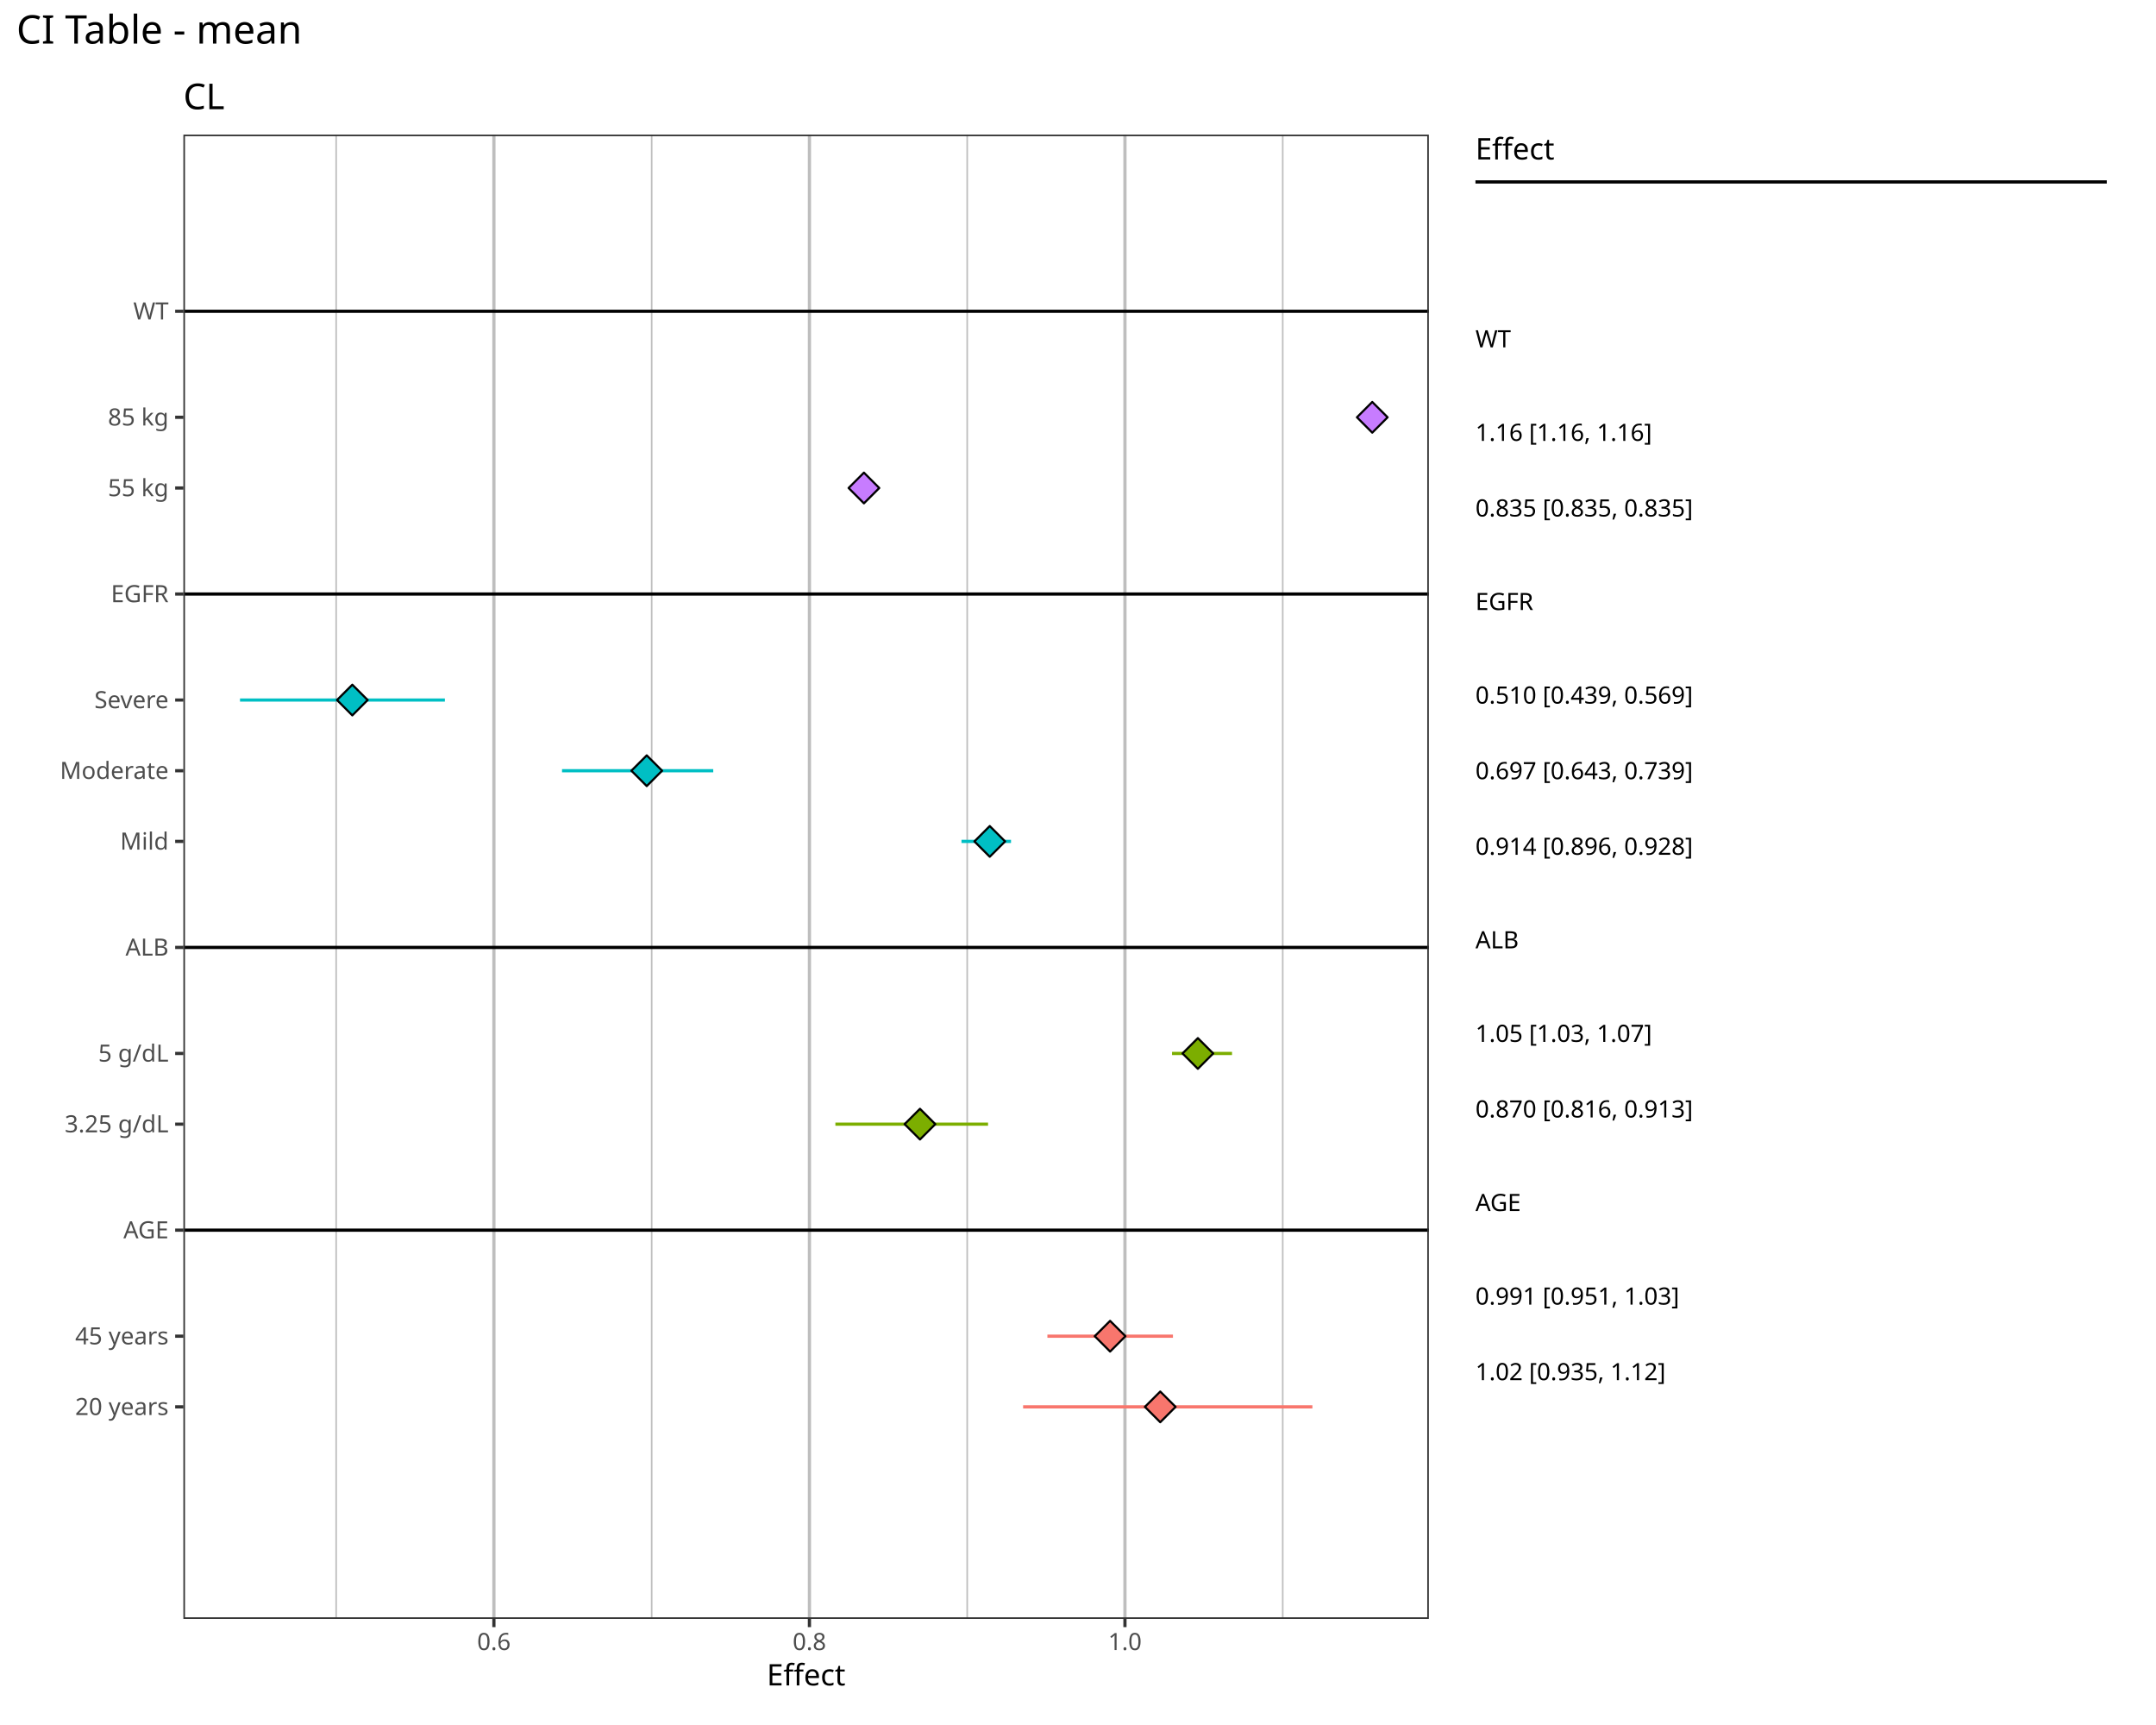
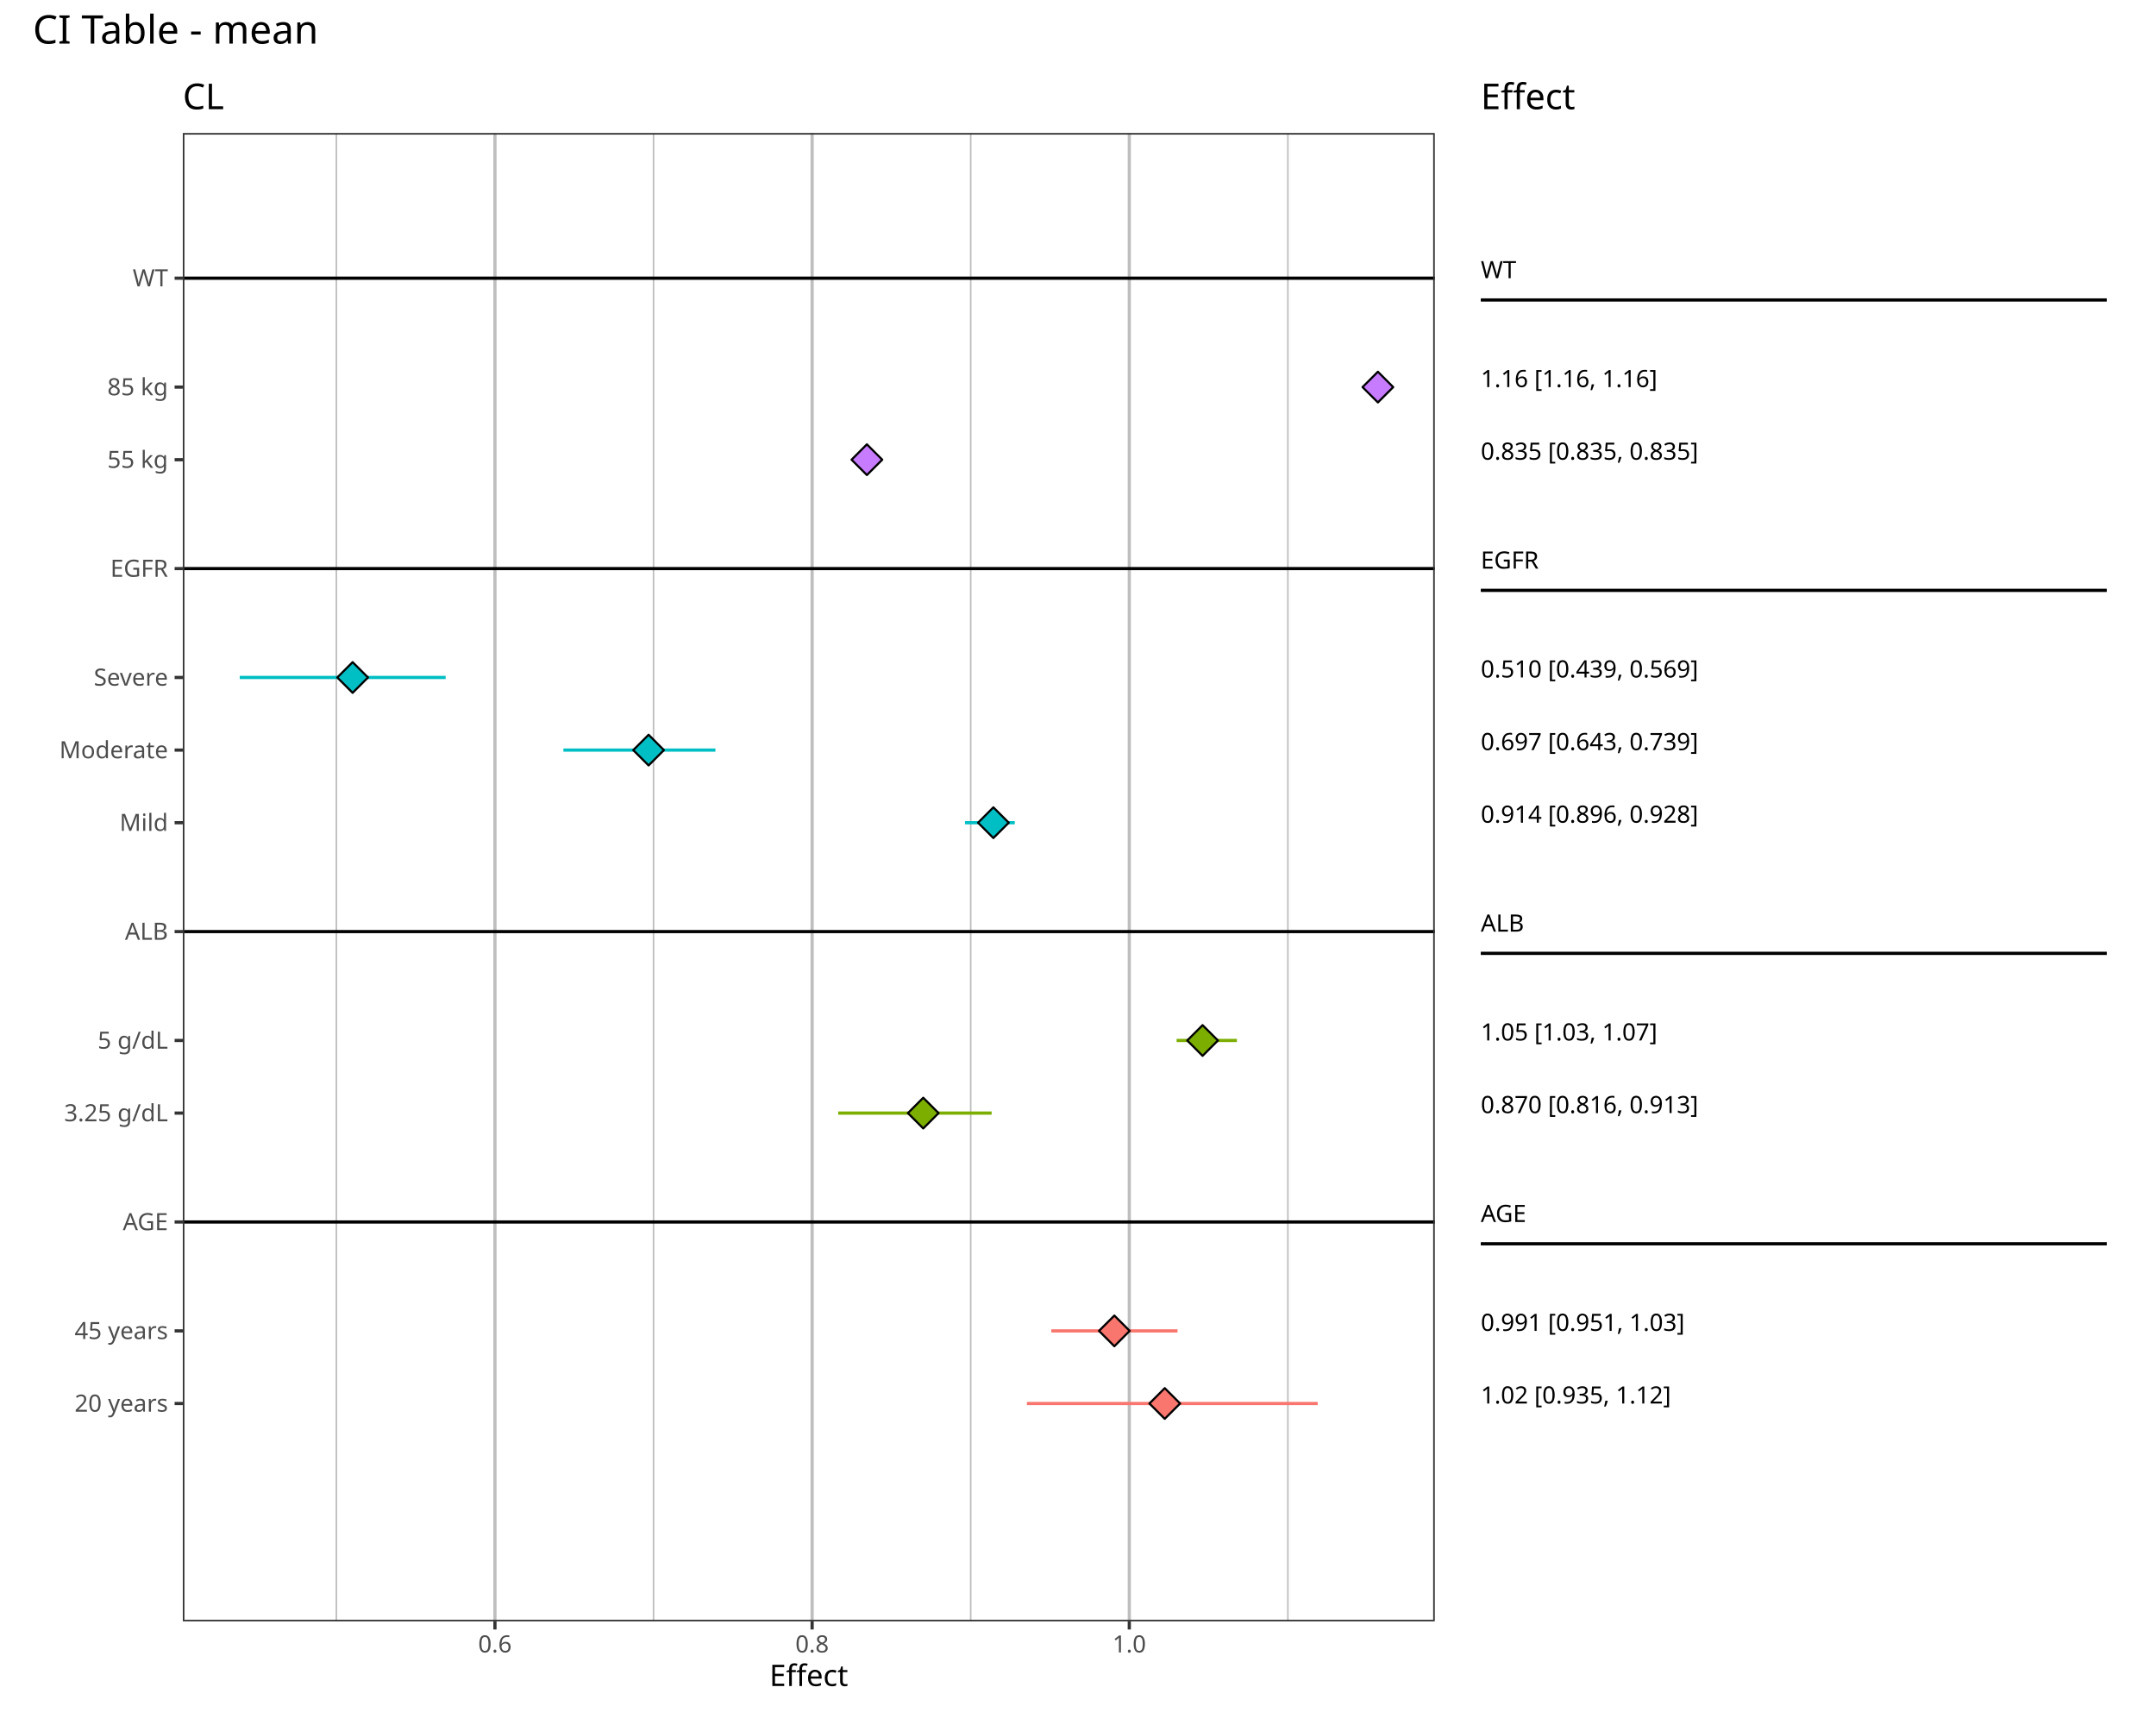
<svg xmlns="http://www.w3.org/2000/svg" class="svglite" data-engine-version="2.0" width="720.00pt" height="576.00pt" viewBox="0 0 720.00 576.00">
  <defs>
    <style type="text/css">
    .svglite line, .svglite polyline, .svglite polygon, .svglite path, .svglite rect, .svglite circle {
      fill: none;
      stroke: #000000;
      stroke-linecap: round;
      stroke-linejoin: round;
      stroke-miterlimit: 10.00;
    }
  </style>
  </defs>
  <rect width="100%" height="100%" style="stroke: none; fill: #FFFFFF;" />
  <defs>
    <clipPath id="cpMC4wMHw3MjAuMDB8MC4wMHw1NzYuMDA=">
      <rect x="0.00" y="0.00" width="720.00" height="576.00" />
    </clipPath>
  </defs>
  <g clip-path="url(#cpMC4wMHw3MjAuMDB8MC4wMHw1NzYuMDA=)">
    <rect x="0.00" y="0.00" width="720.00" height="576.00" style="stroke-width: 1.07; stroke: #FFFFFF; fill: #FFFFFF;" />
  </g>
  <defs>
-     <clipPath id="cpNS40OHw3MTQuNTJ8MjIuNzh8NTcwLjUy">
-       <rect x="5.48" y="22.78" width="709.04" height="547.74" />
+     <clipPath id="cpNjEuMDV8NzAzLjU2fDQ0LjQxfDU0MS4zNw==">
+       <rect x="61.05" y="44.41" width="642.51" height="496.97" />
    </clipPath>
  </defs>
-   <g clip-path="url(#cpNS40OHw3MTQuNTJ8MjIuNzh8NTcwLjUy)">
+   <g clip-path="url(#cpNjEuMDV8NzAzLjU2fDQ0LjQxfDU0MS4zNw==)">
</g>
  <g clip-path="url(#cpMC4wMHw3MjAuMDB8MC4wMHw1NzYuMDA=)">
</g>
  <defs>
-     <clipPath id="cpNS40OHw0NzguMTd8MjIuNzh8NTcwLjUy">
-       <rect x="5.48" y="22.78" width="472.69" height="547.74" />
+     <clipPath id="cpNS40OHw0ODAuMTV8MjIuNzh8NTcwLjUy">
+       <rect x="5.48" y="22.78" width="474.67" height="547.74" />
    </clipPath>
  </defs>
-   <g clip-path="url(#cpNS40OHw0NzguMTd8MjIuNzh8NTcwLjUy)">
-     <rect x="5.48" y="22.78" width="472.69" height="547.74" style="stroke-width: 1.07; stroke: #FFFFFF; fill: #FFFFFF;" />
+   <g clip-path="url(#cpNS40OHw0ODAuMTV8MjIuNzh8NTcwLjUy)">
+     <rect x="5.48" y="22.78" width="474.67" height="547.74" style="stroke-width: 1.07; stroke: #FFFFFF; fill: #FFFFFF;" />
  </g>
  <g clip-path="url(#cpMC4wMHw3MjAuMDB8MC4wMHw1NzYuMDA=)">
</g>
  <defs>
-     <clipPath id="cpNjEuMjR8NDc3LjE4fDQ0Ljk0fDU0MC41OA==">
-       <rect x="61.24" y="44.94" width="415.93" height="495.64" />
+     <clipPath id="cpNjEuMDV8NDc5LjE1fDQ0LjQxfDU0MS4zNw==">
+       <rect x="61.05" y="44.41" width="418.10" height="496.97" />
    </clipPath>
  </defs>
-   <g clip-path="url(#cpNjEuMjR8NDc3LjE4fDQ0Ljk0fDU0MC41OA==)">
-     <rect x="61.24" y="44.94" width="415.93" height="495.64" style="stroke-width: 1.07; stroke: none; fill: #FFFFFF;" />
-     <polyline points="112.26,540.58 112.26,44.94 " style="stroke-width: 0.53; stroke: #BEBEBE; stroke-linecap: butt;" />
-     <polyline points="217.63,540.58 217.63,44.94 " style="stroke-width: 0.53; stroke: #BEBEBE; stroke-linecap: butt;" />
-     <polyline points="323.00,540.58 323.00,44.94 " style="stroke-width: 0.53; stroke: #BEBEBE; stroke-linecap: butt;" />
-     <polyline points="428.37,540.58 428.37,44.94 " style="stroke-width: 0.53; stroke: #BEBEBE; stroke-linecap: butt;" />
-     <polyline points="164.94,540.58 164.94,44.94 " style="stroke-width: 1.07; stroke: #BEBEBE; stroke-linecap: butt;" />
-     <polyline points="270.31,540.58 270.31,44.94 " style="stroke-width: 1.07; stroke: #BEBEBE; stroke-linecap: butt;" />
-     <polyline points="375.68,540.58 375.68,44.94 " style="stroke-width: 1.07; stroke: #BEBEBE; stroke-linecap: butt;" />
-     <line x1="-151.17" y1="540.58" x2="-151.17" y2="44.94" style="stroke-width: 1.07; stroke-dasharray: 1.42,4.27,5.69,4.27; stroke-linecap: butt;" />
-     <polyline points="438.28,469.77 438.28,469.77 " style="stroke-width: 1.07; stroke: #F8766D; stroke-linecap: butt;" />
-     <polyline points="438.28,469.77 341.67,469.77 " style="stroke-width: 1.07; stroke: #F8766D; stroke-linecap: butt;" />
-     <polyline points="341.67,469.77 341.67,469.77 " style="stroke-width: 1.07; stroke: #F8766D; stroke-linecap: butt;" />
-     <polyline points="391.71,446.17 391.71,446.17 " style="stroke-width: 1.07; stroke: #F8766D; stroke-linecap: butt;" />
-     <polyline points="391.71,446.17 349.78,446.17 " style="stroke-width: 1.07; stroke: #F8766D; stroke-linecap: butt;" />
-     <polyline points="349.78,446.17 349.78,446.17 " style="stroke-width: 1.07; stroke: #F8766D; stroke-linecap: butt;" />
-     <polyline points="329.96,375.37 329.96,375.37 " style="stroke-width: 1.07; stroke: #7CAE00; stroke-linecap: butt;" />
-     <polyline points="329.96,375.37 278.98,375.37 " style="stroke-width: 1.07; stroke: #7CAE00; stroke-linecap: butt;" />
-     <polyline points="278.98,375.37 278.98,375.37 " style="stroke-width: 1.07; stroke: #7CAE00; stroke-linecap: butt;" />
-     <polyline points="411.44,351.76 411.44,351.76 " style="stroke-width: 1.07; stroke: #7CAE00; stroke-linecap: butt;" />
-     <polyline points="411.44,351.76 391.40,351.76 " style="stroke-width: 1.07; stroke: #7CAE00; stroke-linecap: butt;" />
-     <polyline points="391.40,351.76 391.40,351.76 " style="stroke-width: 1.07; stroke: #7CAE00; stroke-linecap: butt;" />
-     <polyline points="337.63,280.96 337.63,280.96 " style="stroke-width: 1.07; stroke: #00BFC4; stroke-linecap: butt;" />
-     <polyline points="337.63,280.96 321.09,280.96 " style="stroke-width: 1.07; stroke: #00BFC4; stroke-linecap: butt;" />
-     <polyline points="321.09,280.96 321.09,280.96 " style="stroke-width: 1.07; stroke: #00BFC4; stroke-linecap: butt;" />
-     <polyline points="238.19,257.35 238.19,257.35 " style="stroke-width: 1.07; stroke: #00BFC4; stroke-linecap: butt;" />
-     <polyline points="238.19,257.35 187.69,257.35 " style="stroke-width: 1.07; stroke: #00BFC4; stroke-linecap: butt;" />
-     <polyline points="187.69,257.35 187.69,257.35 " style="stroke-width: 1.07; stroke: #00BFC4; stroke-linecap: butt;" />
-     <polyline points="148.57,233.75 148.57,233.75 " style="stroke-width: 1.07; stroke: #00BFC4; stroke-linecap: butt;" />
-     <polyline points="148.57,233.75 80.15,233.75 " style="stroke-width: 1.07; stroke: #00BFC4; stroke-linecap: butt;" />
-     <polyline points="80.15,233.75 80.15,233.75 " style="stroke-width: 1.07; stroke: #00BFC4; stroke-linecap: butt;" />
-     <polyline points="288.51,162.95 288.51,162.95 " style="stroke-width: 1.07; stroke: #C77CFF; stroke-linecap: butt;" />
-     <polyline points="288.51,162.95 288.51,162.95 " style="stroke-width: 1.07; stroke: #C77CFF; stroke-linecap: butt;" />
-     <polyline points="288.51,162.95 288.51,162.95 " style="stroke-width: 1.07; stroke: #C77CFF; stroke-linecap: butt;" />
-     <polyline points="458.27,139.34 458.27,139.34 " style="stroke-width: 1.07; stroke: #C77CFF; stroke-linecap: butt;" />
-     <polyline points="458.27,139.34 458.27,139.34 " style="stroke-width: 1.07; stroke: #C77CFF; stroke-linecap: butt;" />
-     <polyline points="458.27,139.34 458.27,139.34 " style="stroke-width: 1.07; stroke: #C77CFF; stroke-linecap: butt;" />
-     <polygon points="387.47,474.90 392.59,469.77 387.47,464.65 382.34,469.77 " style="stroke-width: 0.71; fill: #F8766D;" />
-     <polygon points="370.72,451.30 375.84,446.17 370.72,441.05 365.59,446.17 " style="stroke-width: 0.71; fill: #F8766D;" />
-     <polygon points="307.23,380.49 312.35,375.37 307.23,370.24 302.10,375.37 " style="stroke-width: 0.71; fill: #7CAE00;" />
-     <polygon points="400.03,356.89 405.15,351.76 400.03,346.64 394.91,351.76 " style="stroke-width: 0.71; fill: #7CAE00;" />
-     <polygon points="330.53,286.08 335.66,280.96 330.53,275.83 325.41,280.96 " style="stroke-width: 0.71; fill: #00BFC4;" />
-     <polygon points="215.98,262.48 221.11,257.35 215.98,252.23 210.86,257.35 " style="stroke-width: 0.71; fill: #00BFC4;" />
-     <polygon points="117.66,238.88 122.78,233.75 117.66,228.63 112.54,233.75 " style="stroke-width: 0.71; fill: #00BFC4;" />
-     <polygon points="288.51,168.07 293.64,162.95 288.51,157.82 283.39,162.95 " style="stroke-width: 0.71; fill: #C77CFF;" />
-     <polygon points="458.27,144.47 463.40,139.34 458.27,134.22 453.15,139.34 " style="stroke-width: 0.71; fill: #C77CFF;" />
-     <line x1="61.24" y1="103.94" x2="477.18" y2="103.94" style="stroke-width: 1.07; stroke-linecap: butt;" />
-     <line x1="61.24" y1="198.35" x2="477.18" y2="198.35" style="stroke-width: 1.07; stroke-linecap: butt;" />
-     <line x1="61.24" y1="316.36" x2="477.18" y2="316.36" style="stroke-width: 1.07; stroke-linecap: butt;" />
-     <line x1="61.24" y1="410.77" x2="477.18" y2="410.77" style="stroke-width: 1.07; stroke-linecap: butt;" />
-     <rect x="61.24" y="44.94" width="415.93" height="495.64" style="stroke-width: 1.07; stroke: #333333;" />
+   <g clip-path="url(#cpNjEuMDV8NDc5LjE1fDQ0LjQxfDU0MS4zNw==)">
+     <rect x="61.05" y="44.41" width="418.10" height="496.97" style="stroke-width: 1.07; stroke: none; fill: #FFFFFF;" />
+     <polyline points="112.33,541.37 112.33,44.41 " style="stroke-width: 0.53; stroke: #BEBEBE; stroke-linecap: butt;" />
+     <polyline points="218.25,541.37 218.25,44.41 " style="stroke-width: 0.53; stroke: #BEBEBE; stroke-linecap: butt;" />
+     <polyline points="324.17,541.37 324.17,44.41 " style="stroke-width: 0.53; stroke: #BEBEBE; stroke-linecap: butt;" />
+     <polyline points="430.09,541.37 430.09,44.41 " style="stroke-width: 0.53; stroke: #BEBEBE; stroke-linecap: butt;" />
+     <polyline points="165.29,541.37 165.29,44.41 " style="stroke-width: 1.07; stroke: #BEBEBE; stroke-linecap: butt;" />
+     <polyline points="271.21,541.37 271.21,44.41 " style="stroke-width: 1.07; stroke: #BEBEBE; stroke-linecap: butt;" />
+     <polyline points="377.13,541.37 377.13,44.41 " style="stroke-width: 1.07; stroke: #BEBEBE; stroke-linecap: butt;" />
+     <line x1="-152.47" y1="541.37" x2="-152.47" y2="44.41" style="stroke-width: 1.07; stroke-dasharray: 1.42,4.27,5.69,4.27; stroke-linecap: butt;" />
+     <polyline points="440.05,468.65 440.05,468.65 " style="stroke-width: 1.07; stroke: #F8766D; stroke-linecap: butt;" />
+     <polyline points="440.05,468.65 342.94,468.65 " style="stroke-width: 1.07; stroke: #F8766D; stroke-linecap: butt;" />
+     <polyline points="342.94,468.65 342.94,468.65 " style="stroke-width: 1.07; stroke: #F8766D; stroke-linecap: butt;" />
+     <polyline points="393.24,444.40 393.24,444.40 " style="stroke-width: 1.07; stroke: #F8766D; stroke-linecap: butt;" />
+     <polyline points="393.24,444.40 351.09,444.40 " style="stroke-width: 1.07; stroke: #F8766D; stroke-linecap: butt;" />
+     <polyline points="351.09,444.40 351.09,444.40 " style="stroke-width: 1.07; stroke: #F8766D; stroke-linecap: butt;" />
+     <polyline points="331.16,371.68 331.16,371.68 " style="stroke-width: 1.07; stroke: #7CAE00; stroke-linecap: butt;" />
+     <polyline points="331.16,371.68 279.93,371.68 " style="stroke-width: 1.07; stroke: #7CAE00; stroke-linecap: butt;" />
+     <polyline points="279.93,371.68 279.93,371.68 " style="stroke-width: 1.07; stroke: #7CAE00; stroke-linecap: butt;" />
+     <polyline points="413.07,347.43 413.07,347.43 " style="stroke-width: 1.07; stroke: #7CAE00; stroke-linecap: butt;" />
+     <polyline points="413.07,347.43 392.93,347.43 " style="stroke-width: 1.07; stroke: #7CAE00; stroke-linecap: butt;" />
+     <polyline points="392.93,347.43 392.93,347.43 " style="stroke-width: 1.07; stroke: #7CAE00; stroke-linecap: butt;" />
+     <polyline points="338.88,274.71 338.88,274.71 " style="stroke-width: 1.07; stroke: #00BFC4; stroke-linecap: butt;" />
+     <polyline points="338.88,274.71 322.25,274.71 " style="stroke-width: 1.07; stroke: #00BFC4; stroke-linecap: butt;" />
+     <polyline points="322.25,274.71 322.25,274.71 " style="stroke-width: 1.07; stroke: #00BFC4; stroke-linecap: butt;" />
+     <polyline points="238.92,250.47 238.92,250.47 " style="stroke-width: 1.07; stroke: #00BFC4; stroke-linecap: butt;" />
+     <polyline points="238.92,250.47 188.15,250.47 " style="stroke-width: 1.07; stroke: #00BFC4; stroke-linecap: butt;" />
+     <polyline points="188.15,250.47 188.15,250.47 " style="stroke-width: 1.07; stroke: #00BFC4; stroke-linecap: butt;" />
+     <polyline points="148.83,226.22 148.83,226.22 " style="stroke-width: 1.07; stroke: #00BFC4; stroke-linecap: butt;" />
+     <polyline points="148.83,226.22 80.06,226.22 " style="stroke-width: 1.07; stroke: #00BFC4; stroke-linecap: butt;" />
+     <polyline points="80.06,226.22 80.06,226.22 " style="stroke-width: 1.07; stroke: #00BFC4; stroke-linecap: butt;" />
+     <polyline points="289.50,153.50 289.50,153.50 " style="stroke-width: 1.07; stroke: #C77CFF; stroke-linecap: butt;" />
+     <polyline points="289.50,153.50 289.50,153.50 " style="stroke-width: 1.07; stroke: #C77CFF; stroke-linecap: butt;" />
+     <polyline points="289.50,153.50 289.50,153.50 " style="stroke-width: 1.07; stroke: #C77CFF; stroke-linecap: butt;" />
+     <polyline points="460.15,129.26 460.15,129.26 " style="stroke-width: 1.07; stroke: #C77CFF; stroke-linecap: butt;" />
+     <polyline points="460.15,129.26 460.15,129.26 " style="stroke-width: 1.07; stroke: #C77CFF; stroke-linecap: butt;" />
+     <polyline points="460.15,129.26 460.15,129.26 " style="stroke-width: 1.07; stroke: #C77CFF; stroke-linecap: butt;" />
+     <polygon points="388.97,473.77 394.10,468.65 388.97,463.52 383.85,468.65 " style="stroke-width: 0.71; fill: #F8766D;" />
+     <polygon points="372.14,449.53 377.26,444.40 372.14,439.28 367.01,444.40 " style="stroke-width: 0.71; fill: #F8766D;" />
+     <polygon points="308.32,376.80 313.44,371.68 308.32,366.55 303.19,371.68 " style="stroke-width: 0.71; fill: #7CAE00;" />
+     <polygon points="401.60,352.56 406.73,347.43 401.60,342.31 396.48,347.43 " style="stroke-width: 0.71; fill: #7CAE00;" />
+     <polygon points="331.74,279.83 336.87,274.71 331.74,269.58 326.62,274.71 " style="stroke-width: 0.71; fill: #00BFC4;" />
+     <polygon points="216.60,255.59 221.72,250.47 216.60,245.34 211.47,250.47 " style="stroke-width: 0.71; fill: #00BFC4;" />
+     <polygon points="117.76,231.35 122.89,226.22 117.76,221.10 112.64,226.22 " style="stroke-width: 0.71; fill: #00BFC4;" />
+     <polygon points="289.50,158.62 294.63,153.50 289.50,148.37 284.38,153.50 " style="stroke-width: 0.71; fill: #C77CFF;" />
+     <polygon points="460.15,134.38 465.27,129.26 460.15,124.13 455.02,129.26 " style="stroke-width: 0.71; fill: #C77CFF;" />
+     <line x1="61.05" y1="92.89" x2="479.15" y2="92.89" style="stroke-width: 1.07; stroke-linecap: butt;" />
+     <line x1="61.05" y1="189.86" x2="479.15" y2="189.86" style="stroke-width: 1.07; stroke-linecap: butt;" />
+     <line x1="61.05" y1="311.07" x2="479.15" y2="311.07" style="stroke-width: 1.07; stroke-linecap: butt;" />
+     <line x1="61.05" y1="408.04" x2="479.15" y2="408.04" style="stroke-width: 1.07; stroke-linecap: butt;" />
+     <rect x="61.05" y="44.41" width="418.10" height="496.97" style="stroke-width: 1.07; stroke: #333333;" />
  </g>
  <g clip-path="url(#cpMC4wMHw3MjAuMDB8MC4wMHw1NzYuMDA=)">
-     <text x="56.31" y="106.67" text-anchor="end" style="font-size: 7.94px; fill: #4D4D4D; font-family: sans;" textLength="12.34px" lengthAdjust="spacingAndGlyphs">WT</text>
-     <text x="56.31" y="142.08" text-anchor="end" style="font-size: 7.94px; fill: #4D4D4D; font-family: sans;" textLength="19.42px" lengthAdjust="spacingAndGlyphs">85 kg</text>
-     <text x="56.31" y="165.68" text-anchor="end" style="font-size: 7.94px; fill: #4D4D4D; font-family: sans;" textLength="19.42px" lengthAdjust="spacingAndGlyphs">55 kg</text>
-     <text x="56.31" y="201.08" text-anchor="end" style="font-size: 7.94px; fill: #4D4D4D; font-family: sans;" textLength="22.05px" lengthAdjust="spacingAndGlyphs">EGFR</text>
-     <text x="56.31" y="236.48" text-anchor="end" style="font-size: 7.94px; fill: #4D4D4D; font-family: sans;" textLength="25.15px" lengthAdjust="spacingAndGlyphs">Severe</text>
-     <text x="56.31" y="260.09" text-anchor="end" style="font-size: 7.94px; fill: #4D4D4D; font-family: sans;" textLength="33.54px" lengthAdjust="spacingAndGlyphs">Moderate</text>
-     <text x="56.31" y="283.69" text-anchor="end" style="font-size: 7.94px; fill: #4D4D4D; font-family: sans;" textLength="14.55px" lengthAdjust="spacingAndGlyphs">Mild</text>
-     <text x="56.31" y="319.09" text-anchor="end" style="font-size: 7.94px; fill: #4D4D4D; font-family: sans;" textLength="15.01px" lengthAdjust="spacingAndGlyphs">ALB</text>
-     <text x="56.31" y="354.49" text-anchor="end" style="font-size: 7.94px; fill: #4D4D4D; font-family: sans;" textLength="22.07px" lengthAdjust="spacingAndGlyphs">5 g/dL</text>
-     <text x="56.31" y="378.10" text-anchor="end" style="font-size: 7.94px; fill: #4D4D4D; font-family: sans;" textLength="33.10px" lengthAdjust="spacingAndGlyphs">3.25 g/dL</text>
-     <text x="56.31" y="413.50" text-anchor="end" style="font-size: 7.94px; fill: #4D4D4D; font-family: sans;" textLength="16.77px" lengthAdjust="spacingAndGlyphs">AGE</text>
-     <text x="56.31" y="448.90" text-anchor="end" style="font-size: 7.94px; fill: #4D4D4D; font-family: sans;" textLength="30.45px" lengthAdjust="spacingAndGlyphs">45 years</text>
-     <text x="56.31" y="472.50" text-anchor="end" style="font-size: 7.94px; fill: #4D4D4D; font-family: sans;" textLength="30.45px" lengthAdjust="spacingAndGlyphs">20 years</text>
-     <polyline points="58.50,103.94 61.24,103.94 " style="stroke-width: 1.07; stroke: #333333; stroke-linecap: butt;" />
-     <polyline points="58.50,139.34 61.24,139.34 " style="stroke-width: 1.07; stroke: #333333; stroke-linecap: butt;" />
-     <polyline points="58.50,162.95 61.24,162.95 " style="stroke-width: 1.07; stroke: #333333; stroke-linecap: butt;" />
-     <polyline points="58.50,198.35 61.24,198.35 " style="stroke-width: 1.07; stroke: #333333; stroke-linecap: butt;" />
-     <polyline points="58.50,233.75 61.24,233.75 " style="stroke-width: 1.07; stroke: #333333; stroke-linecap: butt;" />
-     <polyline points="58.50,257.35 61.24,257.35 " style="stroke-width: 1.07; stroke: #333333; stroke-linecap: butt;" />
-     <polyline points="58.50,280.96 61.24,280.96 " style="stroke-width: 1.07; stroke: #333333; stroke-linecap: butt;" />
-     <polyline points="58.50,316.36 61.24,316.36 " style="stroke-width: 1.07; stroke: #333333; stroke-linecap: butt;" />
-     <polyline points="58.50,351.76 61.24,351.76 " style="stroke-width: 1.07; stroke: #333333; stroke-linecap: butt;" />
-     <polyline points="58.50,375.37 61.24,375.37 " style="stroke-width: 1.07; stroke: #333333; stroke-linecap: butt;" />
-     <polyline points="58.50,410.77 61.24,410.77 " style="stroke-width: 1.07; stroke: #333333; stroke-linecap: butt;" />
-     <polyline points="58.50,446.17 61.24,446.17 " style="stroke-width: 1.07; stroke: #333333; stroke-linecap: butt;" />
-     <polyline points="58.50,469.77 61.24,469.77 " style="stroke-width: 1.07; stroke: #333333; stroke-linecap: butt;" />
-     <polyline points="164.94,543.32 164.94,540.58 " style="stroke-width: 1.07; stroke: #333333; stroke-linecap: butt;" />
-     <polyline points="270.31,543.32 270.31,540.58 " style="stroke-width: 1.07; stroke: #333333; stroke-linecap: butt;" />
-     <polyline points="375.68,543.32 375.68,540.58 " style="stroke-width: 1.07; stroke: #333333; stroke-linecap: butt;" />
-     <text x="164.94" y="550.97" text-anchor="middle" style="font-size: 7.94px; fill: #4D4D4D; font-family: sans;" textLength="11.03px" lengthAdjust="spacingAndGlyphs">0.6</text>
-     <text x="270.31" y="550.97" text-anchor="middle" style="font-size: 7.94px; fill: #4D4D4D; font-family: sans;" textLength="11.03px" lengthAdjust="spacingAndGlyphs">0.8</text>
-     <text x="375.68" y="550.97" text-anchor="middle" style="font-size: 7.94px; fill: #4D4D4D; font-family: sans;" textLength="11.03px" lengthAdjust="spacingAndGlyphs">1.0</text>
-     <text x="269.21" y="562.79" text-anchor="middle" style="font-size: 9.92px; font-family: sans;" textLength="25.37px" lengthAdjust="spacingAndGlyphs">Effect</text>
-     <text x="61.24" y="36.46" style="font-size: 11.91px; font-family: sans;" textLength="15.22px" lengthAdjust="spacingAndGlyphs">CL</text>
+     <text x="56.12" y="95.62" text-anchor="end" style="font-size: 7.94px; fill: #4D4D4D; font-family: sans;" textLength="12.34px" lengthAdjust="spacingAndGlyphs">WT</text>
+     <text x="56.12" y="131.99" text-anchor="end" style="font-size: 7.94px; fill: #4D4D4D; font-family: sans;" textLength="19.42px" lengthAdjust="spacingAndGlyphs">85 kg</text>
+     <text x="56.12" y="156.23" text-anchor="end" style="font-size: 7.94px; fill: #4D4D4D; font-family: sans;" textLength="19.42px" lengthAdjust="spacingAndGlyphs">55 kg</text>
+     <text x="56.12" y="192.59" text-anchor="end" style="font-size: 7.94px; fill: #4D4D4D; font-family: sans;" textLength="22.05px" lengthAdjust="spacingAndGlyphs">EGFR</text>
+     <text x="56.12" y="228.95" text-anchor="end" style="font-size: 7.94px; fill: #4D4D4D; font-family: sans;" textLength="25.15px" lengthAdjust="spacingAndGlyphs">Severe</text>
+     <text x="56.12" y="253.20" text-anchor="end" style="font-size: 7.94px; fill: #4D4D4D; font-family: sans;" textLength="33.54px" lengthAdjust="spacingAndGlyphs">Moderate</text>
+     <text x="56.12" y="277.44" text-anchor="end" style="font-size: 7.94px; fill: #4D4D4D; font-family: sans;" textLength="14.55px" lengthAdjust="spacingAndGlyphs">Mild</text>
+     <text x="56.12" y="313.80" text-anchor="end" style="font-size: 7.94px; fill: #4D4D4D; font-family: sans;" textLength="15.01px" lengthAdjust="spacingAndGlyphs">ALB</text>
+     <text x="56.12" y="350.17" text-anchor="end" style="font-size: 7.94px; fill: #4D4D4D; font-family: sans;" textLength="22.07px" lengthAdjust="spacingAndGlyphs">5 g/dL</text>
+     <text x="56.12" y="374.41" text-anchor="end" style="font-size: 7.94px; fill: #4D4D4D; font-family: sans;" textLength="33.10px" lengthAdjust="spacingAndGlyphs">3.25 g/dL</text>
+     <text x="56.12" y="410.77" text-anchor="end" style="font-size: 7.94px; fill: #4D4D4D; font-family: sans;" textLength="16.77px" lengthAdjust="spacingAndGlyphs">AGE</text>
+     <text x="56.12" y="447.13" text-anchor="end" style="font-size: 7.94px; fill: #4D4D4D; font-family: sans;" textLength="30.45px" lengthAdjust="spacingAndGlyphs">45 years</text>
+     <text x="56.12" y="471.38" text-anchor="end" style="font-size: 7.94px; fill: #4D4D4D; font-family: sans;" textLength="30.45px" lengthAdjust="spacingAndGlyphs">20 years</text>
+     <polyline points="58.31,92.89 61.05,92.89 " style="stroke-width: 1.07; stroke: #333333; stroke-linecap: butt;" />
+     <polyline points="58.31,129.26 61.05,129.26 " style="stroke-width: 1.07; stroke: #333333; stroke-linecap: butt;" />
+     <polyline points="58.31,153.50 61.05,153.50 " style="stroke-width: 1.07; stroke: #333333; stroke-linecap: butt;" />
+     <polyline points="58.31,189.86 61.05,189.86 " style="stroke-width: 1.07; stroke: #333333; stroke-linecap: butt;" />
+     <polyline points="58.31,226.22 61.05,226.22 " style="stroke-width: 1.07; stroke: #333333; stroke-linecap: butt;" />
+     <polyline points="58.31,250.47 61.05,250.47 " style="stroke-width: 1.07; stroke: #333333; stroke-linecap: butt;" />
+     <polyline points="58.31,274.71 61.05,274.71 " style="stroke-width: 1.07; stroke: #333333; stroke-linecap: butt;" />
+     <polyline points="58.31,311.07 61.05,311.07 " style="stroke-width: 1.07; stroke: #333333; stroke-linecap: butt;" />
+     <polyline points="58.31,347.43 61.05,347.43 " style="stroke-width: 1.07; stroke: #333333; stroke-linecap: butt;" />
+     <polyline points="58.31,371.68 61.05,371.68 " style="stroke-width: 1.07; stroke: #333333; stroke-linecap: butt;" />
+     <polyline points="58.31,408.04 61.05,408.04 " style="stroke-width: 1.07; stroke: #333333; stroke-linecap: butt;" />
+     <polyline points="58.31,444.40 61.05,444.40 " style="stroke-width: 1.07; stroke: #333333; stroke-linecap: butt;" />
+     <polyline points="58.31,468.65 61.05,468.65 " style="stroke-width: 1.07; stroke: #333333; stroke-linecap: butt;" />
+     <polyline points="165.29,544.11 165.29,541.37 " style="stroke-width: 1.07; stroke: #333333; stroke-linecap: butt;" />
+     <polyline points="271.21,544.11 271.21,541.37 " style="stroke-width: 1.07; stroke: #333333; stroke-linecap: butt;" />
+     <polyline points="377.13,544.11 377.13,541.37 " style="stroke-width: 1.07; stroke: #333333; stroke-linecap: butt;" />
+     <text x="165.29" y="551.77" text-anchor="middle" style="font-size: 7.94px; fill: #4D4D4D; font-family: sans;" textLength="11.03px" lengthAdjust="spacingAndGlyphs">0.6</text>
+     <text x="271.21" y="551.77" text-anchor="middle" style="font-size: 7.94px; fill: #4D4D4D; font-family: sans;" textLength="11.03px" lengthAdjust="spacingAndGlyphs">0.8</text>
+     <text x="377.13" y="551.77" text-anchor="middle" style="font-size: 7.94px; fill: #4D4D4D; font-family: sans;" textLength="11.03px" lengthAdjust="spacingAndGlyphs">1.0</text>
+     <text x="270.10" y="562.98" text-anchor="middle" style="font-size: 9.92px; font-family: sans;" textLength="25.37px" lengthAdjust="spacingAndGlyphs">Effect</text>
+     <text x="61.05" y="36.46" style="font-size: 11.91px; font-family: sans;" textLength="15.22px" lengthAdjust="spacingAndGlyphs">CL</text>
  </g>
  <defs>
-     <clipPath id="cpNDc4LjE3fDcxNC41MnwyMi43OHw1NzAuNTI=">
-       <rect x="478.17" y="22.78" width="236.35" height="547.74" />
+     <clipPath id="cpNDgwLjE1fDcxNC41MnwyMi43OHw1NzAuNTI=">
+       <rect x="480.15" y="22.78" width="234.37" height="547.74" />
    </clipPath>
  </defs>
-   <g clip-path="url(#cpNDc4LjE3fDcxNC41MnwyMi43OHw1NzAuNTI=)">
-     <rect x="478.17" y="22.78" width="236.35" height="547.74" style="stroke-width: 1.07; stroke: #FFFFFF; fill: #FFFFFF;" />
+   <g clip-path="url(#cpNDgwLjE1fDcxNC41MnwyMi43OHw1NzAuNTI=)">
+     <rect x="480.15" y="22.78" width="234.37" height="547.74" style="stroke-width: 1.07; stroke: #FFFFFF; fill: #FFFFFF;" />
  </g>
  <g clip-path="url(#cpMC4wMHw3MjAuMDB8MC4wMHw1NzYuMDA=)">
</g>
  <defs>
-     <clipPath id="cpNDkyLjczfDcwMy41NnwyOC4yNnw1NDAuNTg=">
-       <rect x="492.73" y="28.26" width="210.83" height="512.32" />
+     <clipPath id="cpNDk0LjUxfDcwMy41Nnw0NC40MXw1NDEuMzc=">
+       <rect x="494.51" y="44.41" width="209.05" height="496.97" />
    </clipPath>
  </defs>
-   <g clip-path="url(#cpNDkyLjczfDcwMy41NnwyOC4yNnw1NDAuNTg=)">
-     <rect x="492.73" y="28.26" width="210.83" height="512.32" style="stroke-width: 1.07; stroke: none; fill: #FFFFFF;" />
-     <text x="492.73" y="115.98" style="font-size: 7.97px; font-family: sans;" textLength="12.39px" lengthAdjust="spacingAndGlyphs">WT</text>
-     <text x="492.73" y="147.22" style="font-size: 7.97px; font-family: sans;" textLength="57.59px" lengthAdjust="spacingAndGlyphs">1.16 [1.16, 1.16]</text>
-     <text x="492.73" y="172.46" style="font-size: 7.97px; font-family: sans;" textLength="70.88px" lengthAdjust="spacingAndGlyphs">0.835 [0.835, 0.835]</text>
-     <text x="492.73" y="203.70" style="font-size: 7.97px; font-family: sans;" textLength="22.14px" lengthAdjust="spacingAndGlyphs">EGFR</text>
-     <text x="492.73" y="234.94" style="font-size: 7.97px; font-family: sans;" textLength="70.88px" lengthAdjust="spacingAndGlyphs">0.510 [0.439, 0.569]</text>
-     <text x="492.73" y="260.18" style="font-size: 7.97px; font-family: sans;" textLength="70.88px" lengthAdjust="spacingAndGlyphs">0.697 [0.643, 0.739]</text>
-     <text x="492.73" y="285.42" style="font-size: 7.97px; font-family: sans;" textLength="70.88px" lengthAdjust="spacingAndGlyphs">0.914 [0.896, 0.928]</text>
-     <text x="492.73" y="316.66" style="font-size: 7.97px; font-family: sans;" textLength="15.06px" lengthAdjust="spacingAndGlyphs">ALB</text>
-     <text x="492.73" y="347.90" style="font-size: 7.97px; font-family: sans;" textLength="57.59px" lengthAdjust="spacingAndGlyphs">1.05 [1.03, 1.07]</text>
-     <text x="492.73" y="373.14" style="font-size: 7.97px; font-family: sans;" textLength="70.88px" lengthAdjust="spacingAndGlyphs">0.870 [0.816, 0.913]</text>
-     <text x="492.73" y="404.38" style="font-size: 7.97px; font-family: sans;" textLength="16.83px" lengthAdjust="spacingAndGlyphs">AGE</text>
-     <text x="492.73" y="435.62" style="font-size: 7.97px; font-family: sans;" textLength="66.45px" lengthAdjust="spacingAndGlyphs">0.991 [0.951, 1.03]</text>
-     <text x="492.73" y="460.86" style="font-size: 7.97px; font-family: sans;" textLength="62.02px" lengthAdjust="spacingAndGlyphs">1.02 [0.935, 1.12]</text>
-     <text x="492.73" y="53.25" style="font-size: 9.96px; font-family: sans;" textLength="25.47px" lengthAdjust="spacingAndGlyphs">Effect</text>
-     <line x1="492.73" y1="60.75" x2="703.56" y2="60.75" style="stroke-width: 1.07; stroke-linecap: butt;" />
+   <g clip-path="url(#cpNDk0LjUxfDcwMy41Nnw0NC40MXw1NDEuMzc=)">
+     <rect x="494.51" y="44.41" width="209.05" height="496.97" style="stroke-width: 1.07; stroke: none; fill: #FFFFFF;" />
+     <text x="494.51" y="92.89" style="font-size: 7.97px; font-family: sans;" textLength="12.39px" lengthAdjust="spacingAndGlyphs">WT</text>
+     <text x="494.51" y="129.26" style="font-size: 7.97px; font-family: sans;" textLength="57.59px" lengthAdjust="spacingAndGlyphs">1.16 [1.16, 1.16]</text>
+     <text x="494.51" y="153.50" style="font-size: 7.97px; font-family: sans;" textLength="70.88px" lengthAdjust="spacingAndGlyphs">0.835 [0.835, 0.835]</text>
+     <text x="494.51" y="189.86" style="font-size: 7.97px; font-family: sans;" textLength="22.14px" lengthAdjust="spacingAndGlyphs">EGFR</text>
+     <text x="494.51" y="226.22" style="font-size: 7.97px; font-family: sans;" textLength="70.88px" lengthAdjust="spacingAndGlyphs">0.510 [0.439, 0.569]</text>
+     <text x="494.51" y="250.47" style="font-size: 7.97px; font-family: sans;" textLength="70.88px" lengthAdjust="spacingAndGlyphs">0.697 [0.643, 0.739]</text>
+     <text x="494.51" y="274.71" style="font-size: 7.97px; font-family: sans;" textLength="70.88px" lengthAdjust="spacingAndGlyphs">0.914 [0.896, 0.928]</text>
+     <text x="494.51" y="311.07" style="font-size: 7.97px; font-family: sans;" textLength="15.06px" lengthAdjust="spacingAndGlyphs">ALB</text>
+     <text x="494.51" y="347.43" style="font-size: 7.97px; font-family: sans;" textLength="57.59px" lengthAdjust="spacingAndGlyphs">1.05 [1.03, 1.07]</text>
+     <text x="494.51" y="371.68" style="font-size: 7.97px; font-family: sans;" textLength="70.88px" lengthAdjust="spacingAndGlyphs">0.870 [0.816, 0.913]</text>
+     <text x="494.51" y="408.04" style="font-size: 7.97px; font-family: sans;" textLength="16.83px" lengthAdjust="spacingAndGlyphs">AGE</text>
+     <text x="494.51" y="444.40" style="font-size: 7.97px; font-family: sans;" textLength="66.45px" lengthAdjust="spacingAndGlyphs">0.991 [0.951, 1.03]</text>
+     <text x="494.51" y="468.65" style="font-size: 7.97px; font-family: sans;" textLength="62.02px" lengthAdjust="spacingAndGlyphs">1.02 [0.935, 1.12]</text>
+     <line x1="494.51" y1="100.16" x2="703.56" y2="100.16" style="stroke-width: 1.07; stroke-linecap: butt;" />
+     <line x1="494.51" y1="197.13" x2="703.56" y2="197.13" style="stroke-width: 1.07; stroke-linecap: butt;" />
+     <line x1="494.51" y1="318.34" x2="703.56" y2="318.34" style="stroke-width: 1.07; stroke-linecap: butt;" />
+     <line x1="494.51" y1="415.31" x2="703.56" y2="415.31" style="stroke-width: 1.07; stroke-linecap: butt;" />
  </g>
  <g clip-path="url(#cpMC4wMHw3MjAuMDB8MC4wMHw1NzYuMDA=)">
-     <polyline points="492.73,540.58 703.56,540.58 " style="stroke-width: 1.07; stroke: #FFFFFF; stroke-linecap: butt;" />
-     <polyline points="492.73,543.32 492.73,540.58 " style="stroke-width: 1.07; stroke: #FFFFFF; stroke-linecap: butt;" />
-     <polyline points="545.44,543.32 545.44,540.58 " style="stroke-width: 1.07; stroke: #FFFFFF; stroke-linecap: butt;" />
-     <polyline points="598.15,543.32 598.15,540.58 " style="stroke-width: 1.07; stroke: #FFFFFF; stroke-linecap: butt;" />
-     <polyline points="650.85,543.32 650.85,540.58 " style="stroke-width: 1.07; stroke: #FFFFFF; stroke-linecap: butt;" />
-     <polyline points="703.56,543.32 703.56,540.58 " style="stroke-width: 1.07; stroke: #FFFFFF; stroke-linecap: butt;" />
-     <text x="492.73" y="550.97" text-anchor="middle" style="font-size: 7.94px; fill: #FFFFFF; font-family: sans;" textLength="15.45px" lengthAdjust="spacingAndGlyphs">1.00</text>
-     <text x="545.44" y="550.97" text-anchor="middle" style="font-size: 7.94px; fill: #FFFFFF; font-family: sans;" textLength="15.45px" lengthAdjust="spacingAndGlyphs">1.05</text>
-     <text x="598.15" y="550.97" text-anchor="middle" style="font-size: 7.94px; fill: #FFFFFF; font-family: sans;" textLength="15.45px" lengthAdjust="spacingAndGlyphs">1.10</text>
-     <text x="650.85" y="550.97" text-anchor="middle" style="font-size: 7.94px; fill: #FFFFFF; font-family: sans;" textLength="15.45px" lengthAdjust="spacingAndGlyphs">1.15</text>
-     <text x="703.56" y="550.97" text-anchor="middle" style="font-size: 7.94px; fill: #FFFFFF; font-family: sans;" textLength="15.45px" lengthAdjust="spacingAndGlyphs">1.20</text>
-     <text x="5.48" y="14.56" style="font-size: 13.20px; font-family: sans;" textLength="94.64px" lengthAdjust="spacingAndGlyphs">CI Table - mean</text>
+     <polyline points="494.51,541.37 703.56,541.37 " style="stroke-width: 1.07; stroke: #FFFFFF; stroke-linecap: butt;" />
+     <polyline points="494.51,544.11 494.51,541.37 " style="stroke-width: 1.07; stroke: #FFFFFF; stroke-linecap: butt;" />
+     <polyline points="536.32,544.11 536.32,541.37 " style="stroke-width: 1.07; stroke: #FFFFFF; stroke-linecap: butt;" />
+     <polyline points="578.13,544.11 578.13,541.37 " style="stroke-width: 1.07; stroke: #FFFFFF; stroke-linecap: butt;" />
+     <polyline points="619.94,544.11 619.94,541.37 " style="stroke-width: 1.07; stroke: #FFFFFF; stroke-linecap: butt;" />
+     <polyline points="661.75,544.11 661.75,541.37 " style="stroke-width: 1.07; stroke: #FFFFFF; stroke-linecap: butt;" />
+     <polyline points="703.56,544.11 703.56,541.37 " style="stroke-width: 1.07; stroke: #FFFFFF; stroke-linecap: butt;" />
+     <text x="494.51" y="551.77" text-anchor="middle" style="font-size: 7.94px; fill: #FFFFFF; font-family: sans;" textLength="11.03px" lengthAdjust="spacingAndGlyphs">1.0</text>
+     <text x="536.32" y="551.77" text-anchor="middle" style="font-size: 7.94px; fill: #FFFFFF; font-family: sans;" textLength="11.03px" lengthAdjust="spacingAndGlyphs">1.1</text>
+     <text x="578.13" y="551.77" text-anchor="middle" style="font-size: 7.94px; fill: #FFFFFF; font-family: sans;" textLength="11.03px" lengthAdjust="spacingAndGlyphs">1.2</text>
+     <text x="619.94" y="551.77" text-anchor="middle" style="font-size: 7.94px; fill: #FFFFFF; font-family: sans;" textLength="11.03px" lengthAdjust="spacingAndGlyphs">1.3</text>
+     <text x="661.75" y="551.77" text-anchor="middle" style="font-size: 7.94px; fill: #FFFFFF; font-family: sans;" textLength="11.03px" lengthAdjust="spacingAndGlyphs">1.4</text>
+     <text x="703.56" y="551.77" text-anchor="middle" style="font-size: 7.94px; fill: #FFFFFF; font-family: sans;" textLength="11.03px" lengthAdjust="spacingAndGlyphs">1.5</text>
+     <text x="494.51" y="36.46" style="font-size: 11.91px; font-family: sans;" textLength="30.44px" lengthAdjust="spacingAndGlyphs">Effect</text>
+     <text x="10.96" y="14.56" style="font-size: 13.20px; font-family: sans;" textLength="94.64px" lengthAdjust="spacingAndGlyphs">CI Table - mean</text>
  </g>
</svg>
